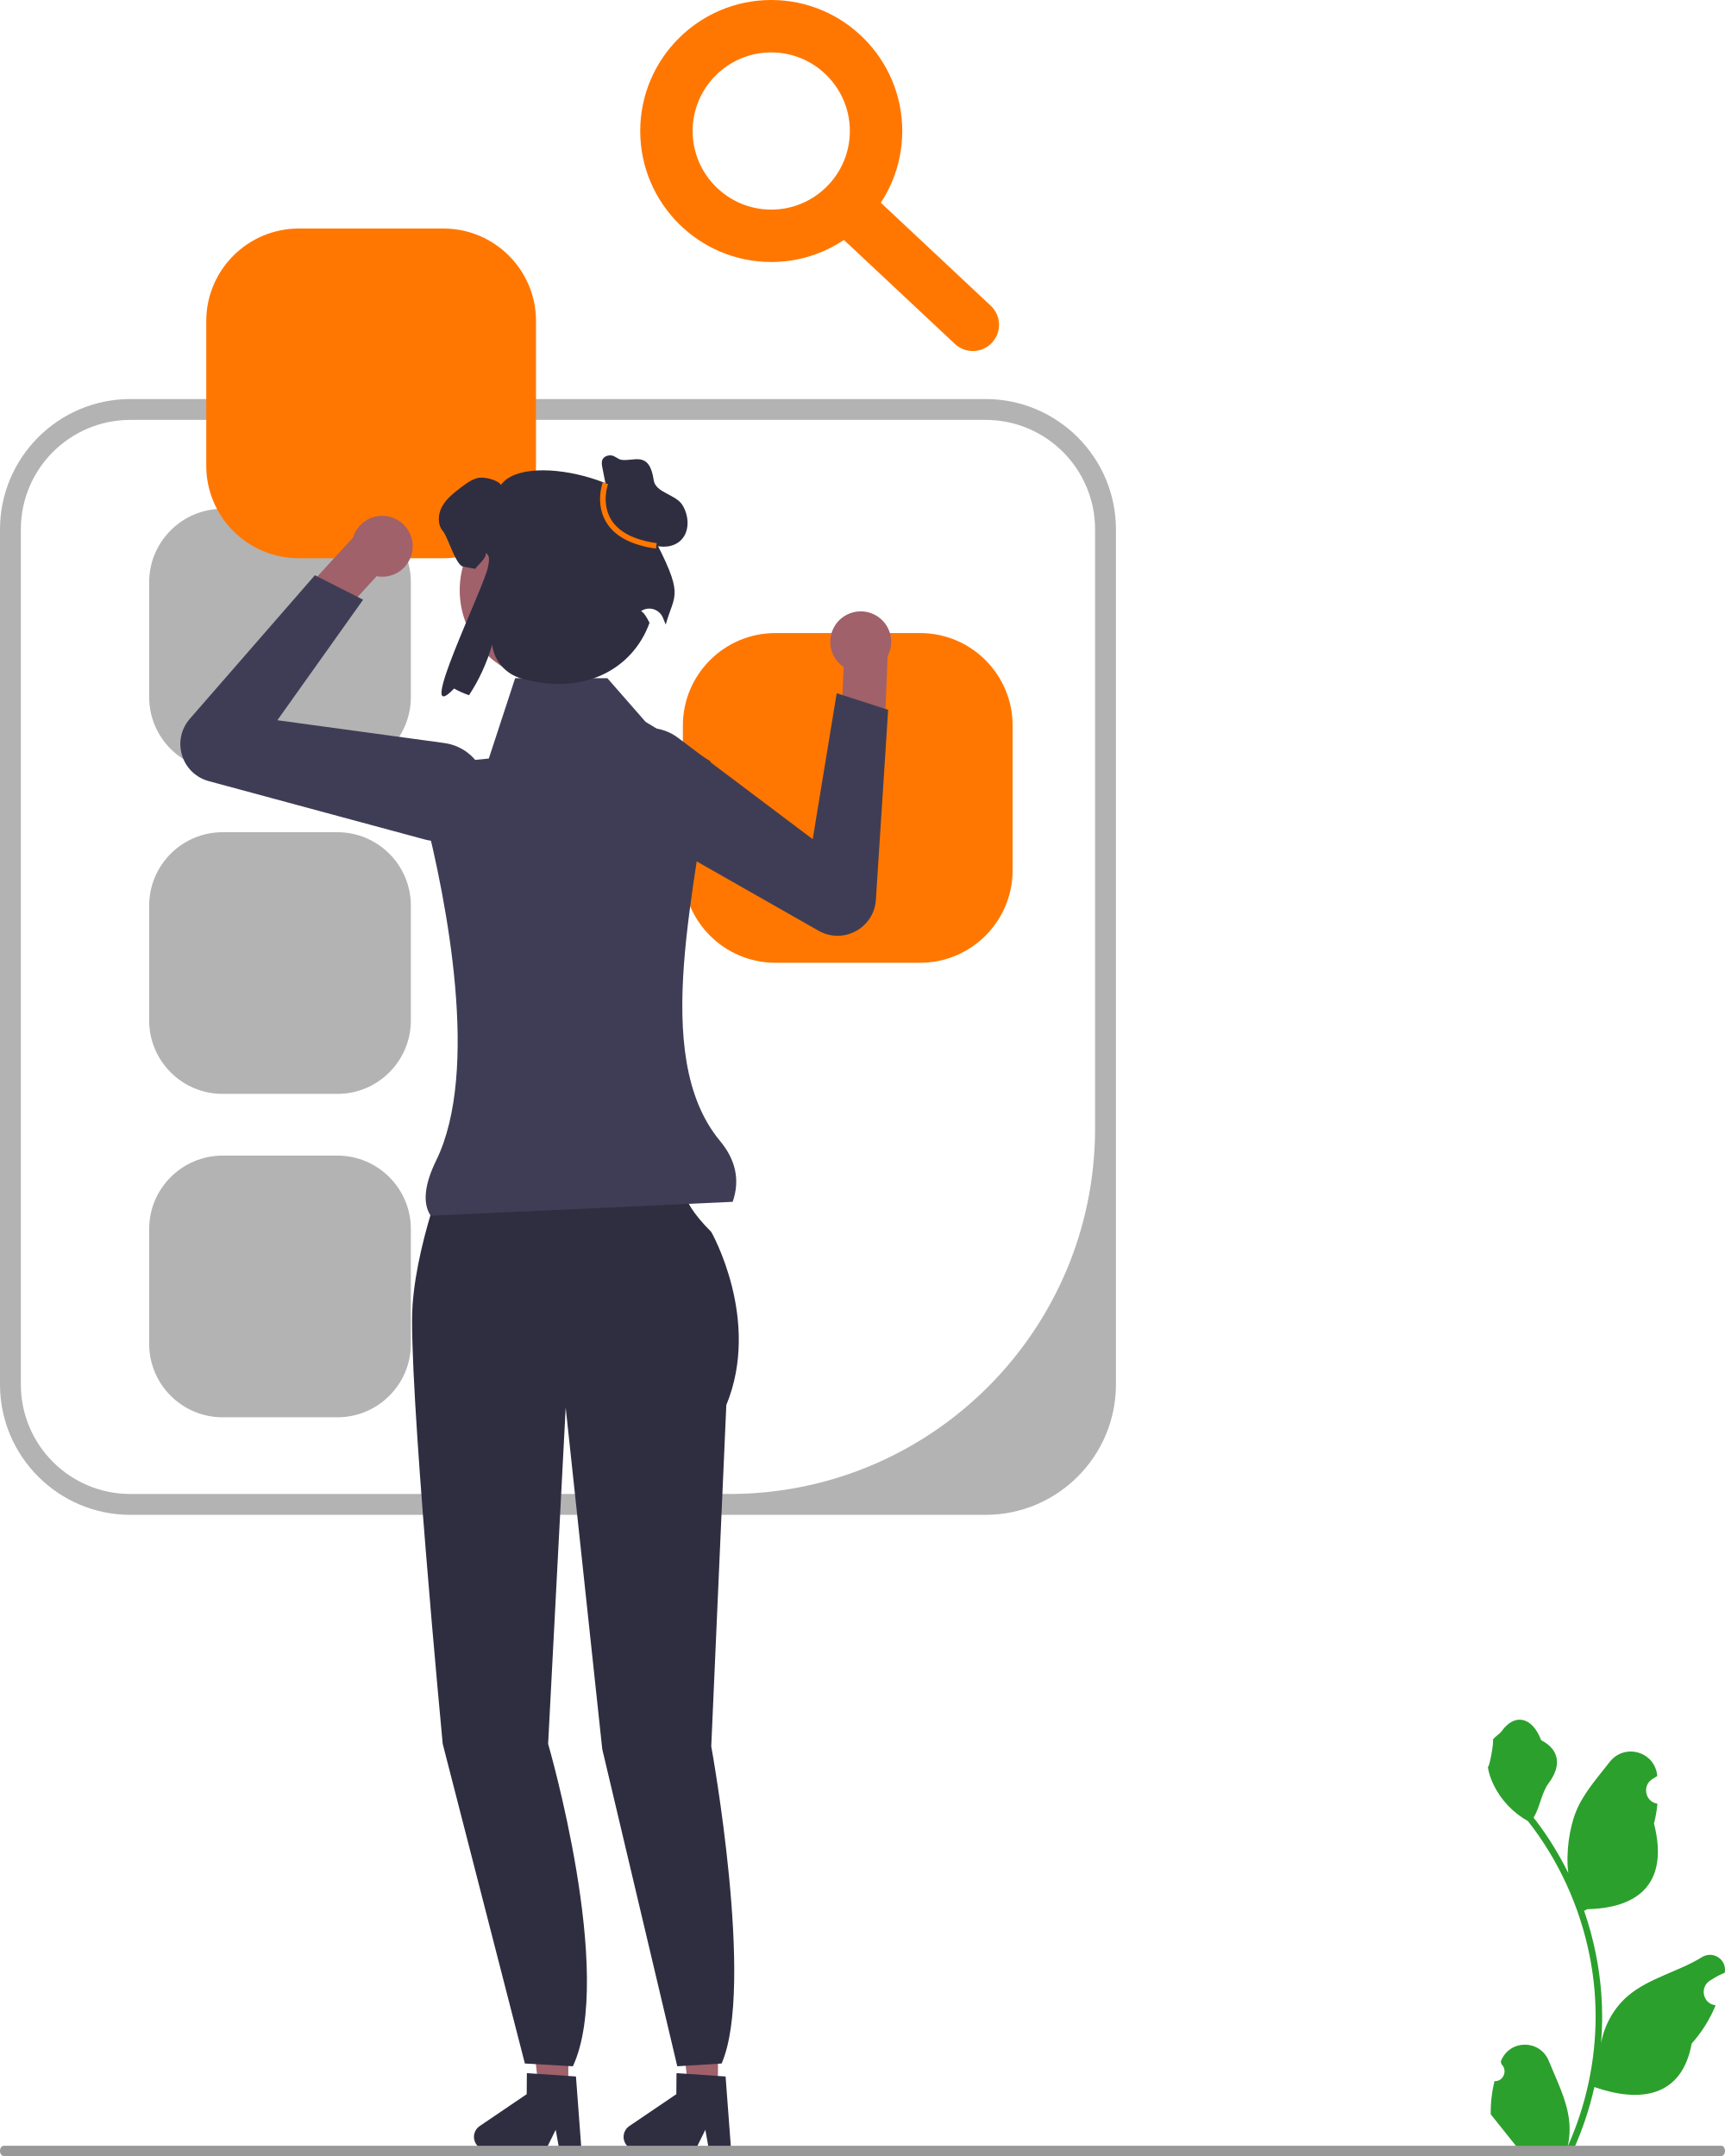
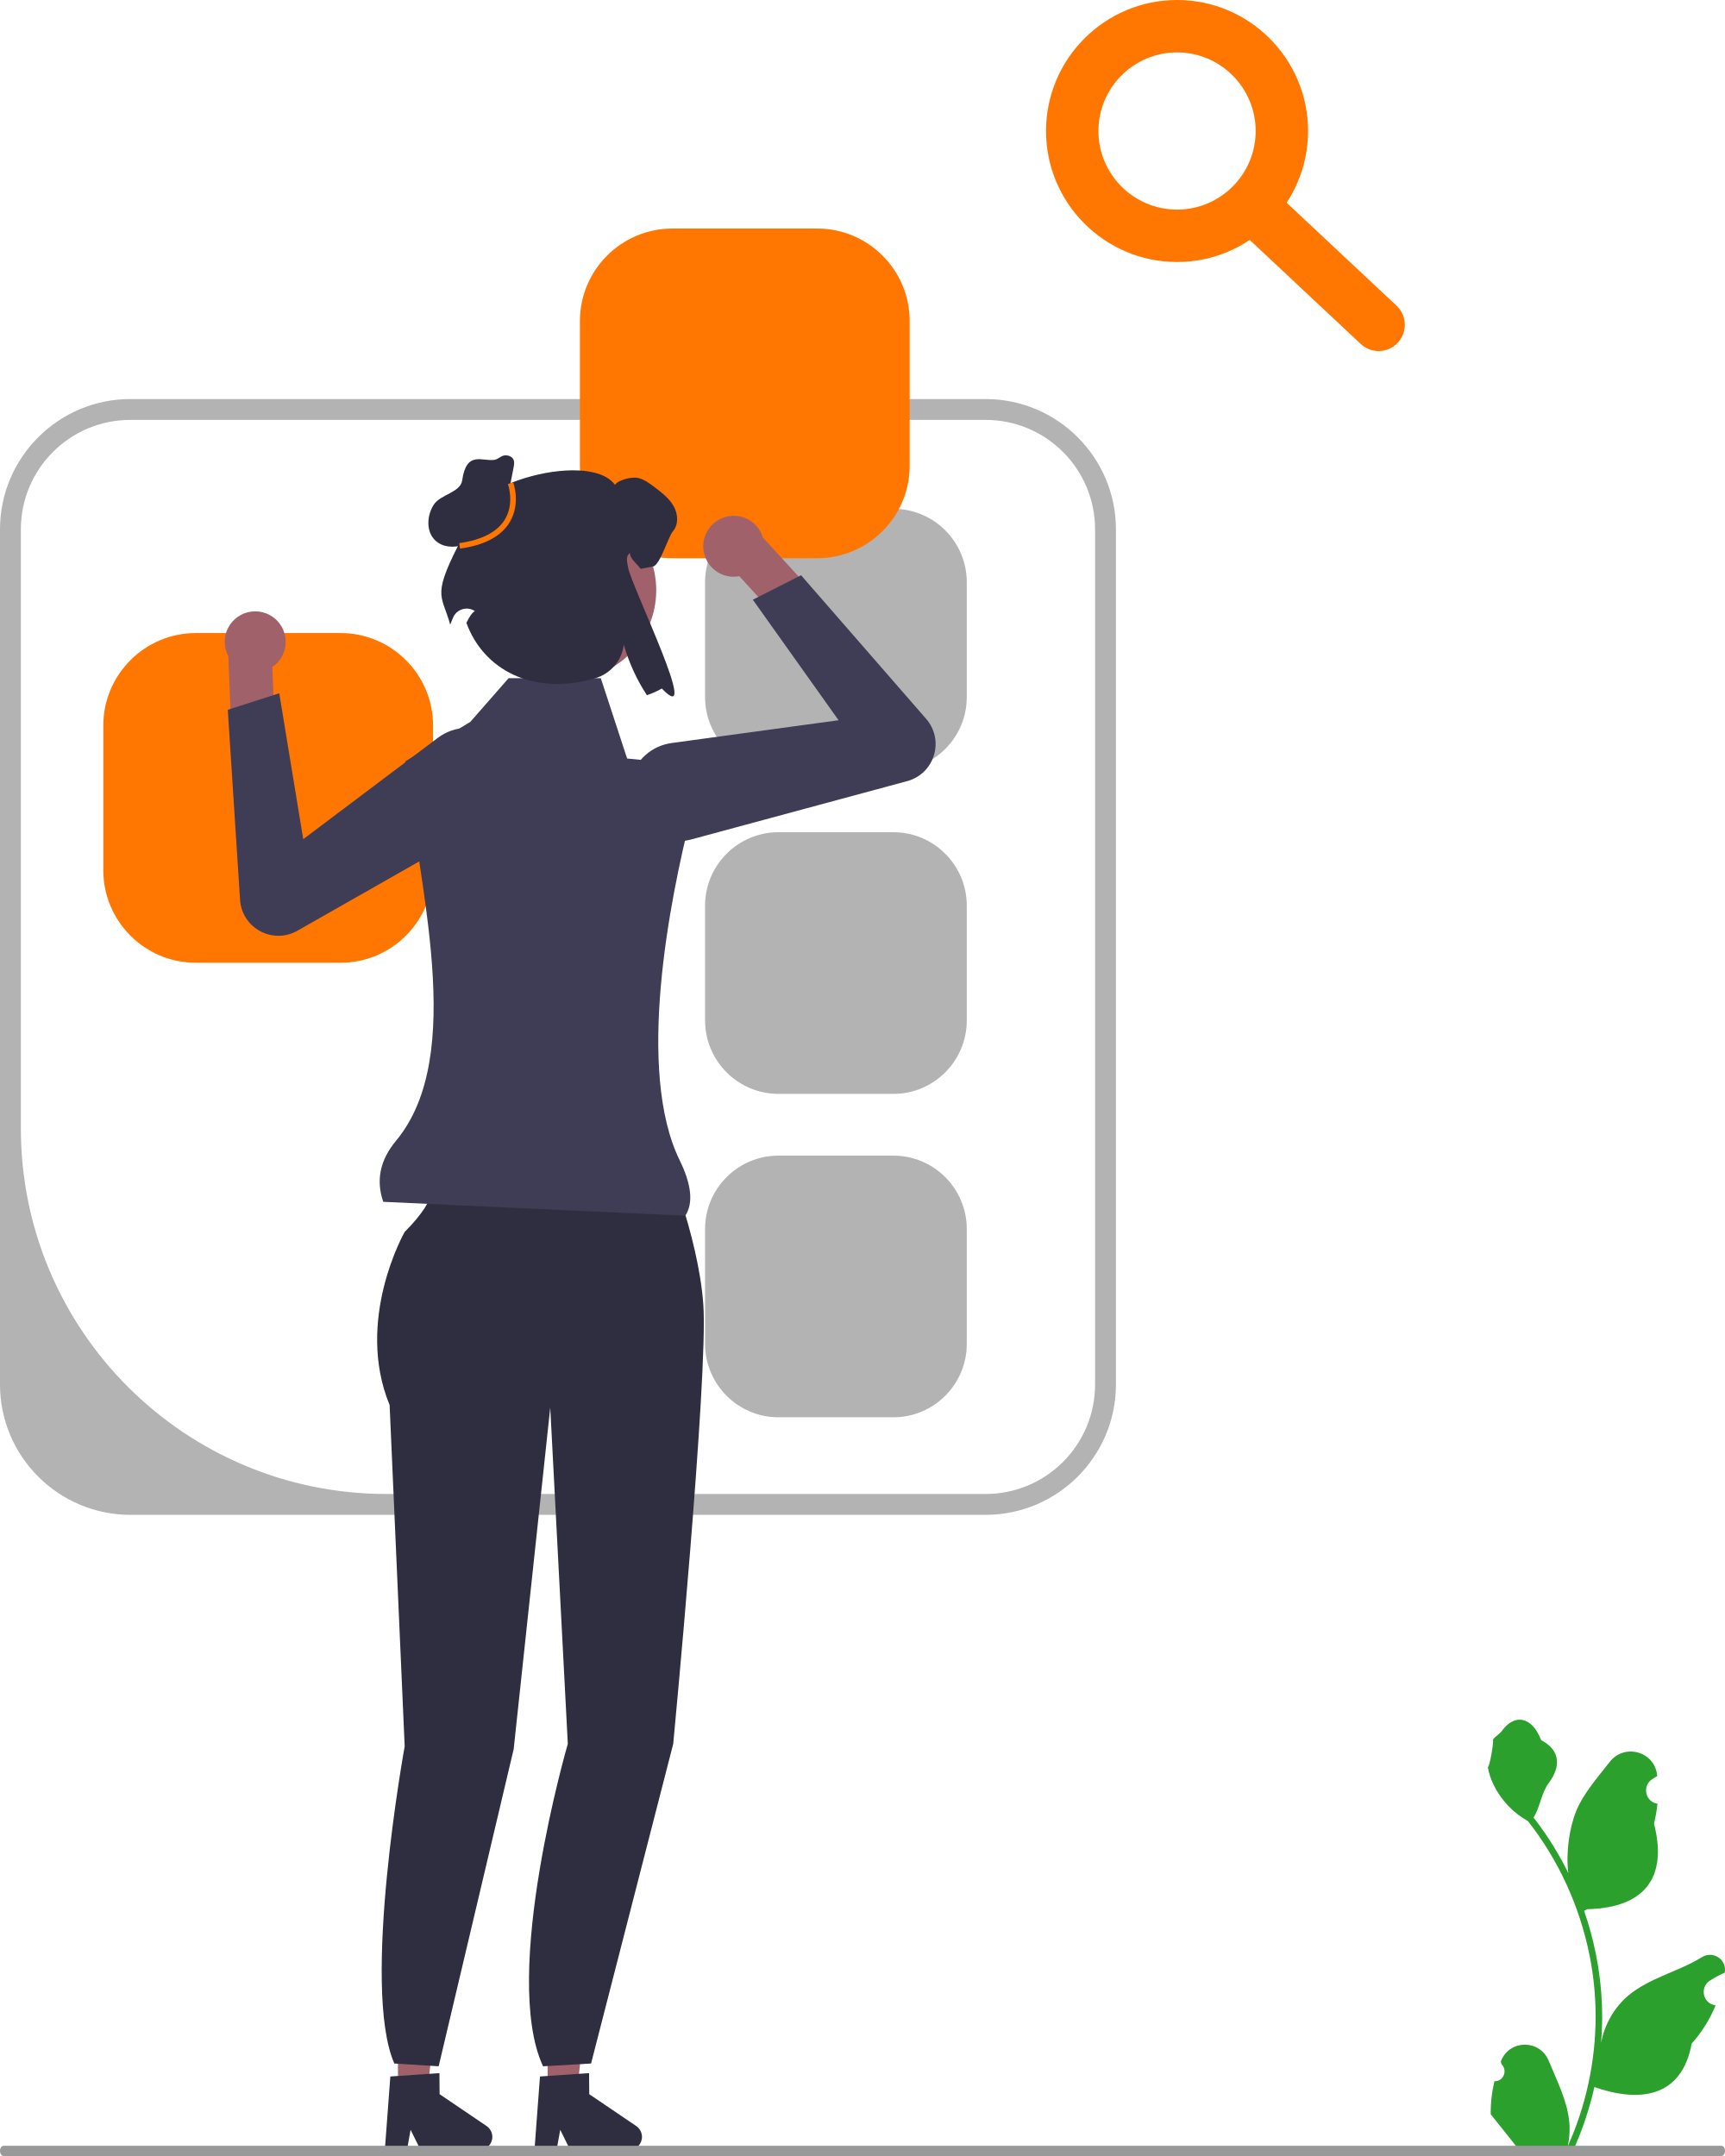
<svg xmlns="http://www.w3.org/2000/svg" width="400" height="500" viewBox="0 0 400 500" version="1.1" id="svg21">
  <defs id="defs21" />
-   <path d="M 228.538,351.309 H 30.23 C 13.561,351.309 0,337.748 0,321.079 V 122.771 C 0,106.102 13.561,92.541 30.23,92.541 h 198.308 c 16.669,0 30.23,13.561 30.23,30.23 v 198.308 c 0,16.669 -13.561,30.23 -30.23,30.23 z M 30.23,97.378 c -14.024,0 -25.393,11.369 -25.393,25.393 v 198.308 c 0,14.024 11.369,25.393 25.393,25.393 h 138.91 c 46.829,0 84.791,-37.962 84.791,-84.791 V 122.771 c 0,-14.024 -11.369,-25.393 -25.393,-25.393 H 30.23 Z" fill="#f2f2f2" id="path1" style="fill:#b3b3b3" />
-   <path d="m 51.609,118 c -9.386,0 -17.021,7.635 -17.021,17.021 v 26.642 c 0,9.386 7.635,17.021 17.021,17.021 H 78.251 c 9.386,0 17.021,-7.635 17.021,-17.021 V 135.021 C 95.272,125.635 87.637,118 78.251,118 Z" fill="#f2f2f2" id="path2" style="fill:#b3b3b3" />
-   <path d="m 51.609,193 c -9.386,0 -17.021,7.635 -17.021,17.021 v 26.642 c 0,9.386 7.635,17.021 17.021,17.021 H 78.251 c 9.386,0 17.021,-7.635 17.021,-17.021 V 210.021 C 95.272,200.635 87.637,193 78.251,193 Z" fill="#f2f2f2" id="path3" style="fill:#b3b3b3" />
-   <path d="m 51.609,268 c -9.386,0 -17.021,7.635 -17.021,17.021 v 26.642 c 0,9.386 7.635,17.021 17.021,17.021 H 78.251 c 9.386,0 17.021,-7.635 17.021,-17.021 V 285.021 C 95.272,275.635 87.637,268 78.251,268 Z" fill="#f2f2f2" id="path4" style="fill:#b3b3b3" />
-   <g id="g17" transform="translate(-144.095,-14.1061)">
+   <path d="m 30.23,351.309 h 198.308 c 16.669,0 30.23,-13.561 30.23,-30.23 V 122.771 c 0,-16.669 -13.561,-30.23 -30.23,-30.23 H 30.23 C 13.561,92.541 0,106.102 0,122.771 V 321.079 C 0,337.748 13.561,351.309 30.23,351.309 Z M 228.538,97.378 c 14.024,0 25.393,11.369 25.393,25.393 v 198.308 c 0,14.024 -11.369,25.393 -25.393,25.393 H 89.628 c -46.829,0 -84.791,-37.962 -84.791,-84.791 V 122.771 c 0,-14.024 11.369,-25.393 25.393,-25.393 h 198.308 z" fill="#f2f2f2" id="path1" style="fill:#b3b3b3" />
+   <path d="m 207.158,118 c 9.386,0 17.021,7.635 17.021,17.021 v 26.642 c 0,9.386 -7.635,17.021 -17.021,17.021 h -26.642 c -9.386,0 -17.021,-7.635 -17.021,-17.021 V 135.021 C 163.495,125.635 171.131,118 180.517,118 Z" fill="#f2f2f2" id="path2" style="fill:#b3b3b3" />
+   <path d="m 207.158,193 c 9.386,0 17.021,7.635 17.021,17.021 v 26.642 c 0,9.386 -7.635,17.021 -17.021,17.021 h -26.642 c -9.386,0 -17.021,-7.635 -17.021,-17.021 V 210.021 C 163.495,200.635 171.131,193 180.517,193 Z" fill="#f2f2f2" id="path3" style="fill:#b3b3b3" />
+   <path d="m 207.158,268 c 9.386,0 17.021,7.635 17.021,17.021 v 26.642 c 0,9.386 -7.635,17.021 -17.021,17.021 h -26.642 c -9.386,0 -17.021,-7.635 -17.021,-17.021 V 285.021 C 163.495,275.635 171.131,268 180.517,268 Z" fill="#f2f2f2" id="path4" style="fill:#b3b3b3" />
+   <g id="g17" transform="matrix(-1,0,0,1,402.8628,-14.1061)">
    <path d="m 213.371,67.106 c -11.826,0 -21.447,9.621 -21.447,21.447 v 33.569 c 0,11.826 9.621,21.447 21.447,21.447 h 33.569 c 11.826,0 21.447,-9.621 21.447,-21.447 V 88.553 c 0,-11.826 -9.621,-21.447 -21.447,-21.447 z" fill="#ff7700" id="path5" />
    <path d="m 323.89,160.919 c -11.826,0 -21.447,9.621 -21.447,21.447 v 33.569 c 0,11.826 9.621,21.447 21.447,21.447 h 33.569 c 11.826,0 21.447,-9.621 21.447,-21.447 v -33.569 c 0,-11.826 -9.621,-21.447 -21.447,-21.447 z" fill="#ff7700" id="path6" />
    <g id="g7">
-       <polygon points="266.004,471.833 276.069,471.917 275.842,498.808 269.023,498.75 " fill="#a0616a" id="polygon6" />
+       <polygon points="276.069,471.917 275.842,498.808 269.023,498.75 266.004,471.833 " fill="#a0616a" id="polygon6" />
      <path d="m 253.998,509.652 c -0.015,1.679 1.338,3.06 3.023,3.076 l 13.559,0.113 2.374,-4.811 0.872,4.836 5.116,0.046 -1.292,-17.248 -1.78,-0.118 -7.26,-0.5 -2.342,-0.157 -0.041,4.88 -10.892,7.388 c -0.829,0.563 -1.328,1.495 -1.336,2.496 z" fill="#2f2e41" id="path7" />
    </g>
    <g id="g8">
-       <polygon points="300.702,471.833 310.767,471.917 310.54,498.808 303.72,498.75 " fill="#a0616a" id="polygon7" />
+       <polygon points="310.767,471.917 310.54,498.808 303.72,498.75 300.702,471.833 " fill="#a0616a" id="polygon7" />
      <path d="m 288.696,509.652 c -0.015,1.679 1.338,3.06 3.023,3.076 l 13.559,0.113 2.374,-4.811 0.872,4.836 5.116,0.046 -1.292,-17.248 -1.78,-0.118 -7.26,-0.5 -2.342,-0.157 -0.041,4.88 -10.892,7.388 c -0.829,0.563 -1.328,1.495 -1.336,2.496 z" fill="#2f2e41" id="path8" />
    </g>
    <path d="m 249.081,281.178 27.643,0.873 26.189,5.82 c 0,0 -2.619,3.201 6.111,11.93 0,0 11.639,20.369 3.492,40.156 l -3.492,79.148 c 0,0 10.181,55.794 2.402,73.551 l -10.281,0.643 -17.396,-73.55 -8.479,-79.209 -4.074,77.984 c 0,0 15.585,53.527 5.744,74.776 l -11.135,-0.643 -19.052,-74.133 c 0,0 -8.148,-85.549 -6.984,-101.844 1.164,-16.295 9.311,-35.5 9.311,-35.5 z" fill="#2f2e41" id="path9" />
    <g id="g11">
      <path d="m 341.914,156.113 c -3.779,0.978 -6.049,4.835 -5.071,8.614 0.448,1.732 1.505,3.14 2.877,4.071 l -4.1e-4,0.01 -0.536,12.985 9.937,4.598 0.793,-19.981 -0.069,0.002 c 0.862,-1.535 1.159,-3.389 0.683,-5.228 -0.978,-3.779 -4.835,-6.049 -8.614,-5.071 z" fill="#a0616a" id="path10" />
      <path d="m 286.378,202.455 c -2.087,-2.069 -3.298,-4.874 -3.344,-7.925 -0.061,-4.092 1.99,-7.807 5.486,-9.935 4.026,-2.452 9.06,-2.204 12.825,0.631 l 31.203,23.494 5.56,-33.844 11.937,3.843 -2.848,44.07 c -0.199,3.083 -1.942,5.798 -4.661,7.264 -2.719,1.466 -5.945,1.429 -8.63,-0.098 l -45.093,-25.655 c -0.906,-0.515 -1.722,-1.137 -2.435,-1.844 z" fill="#3f3d56" id="path11" />
    </g>
    <g id="g13">
      <path d="m 238.799,137.182 c 1.995,3.355 0.892,7.693 -2.464,9.687 -1.538,0.914 -3.28,1.171 -4.91,0.865 l -0.007,0.007 -8.761,9.599 -10.294,-3.73 13.505,-14.748 0.048,0.05 c 0.469,-1.697 1.563,-3.223 3.196,-4.194 3.355,-1.995 7.693,-0.892 9.687,2.464 z" fill="#a0616a" id="path12" />
      <path d="m 242.584,208.787 -50.085,-13.529 c -2.982,-0.806 -5.299,-3.051 -6.198,-6.006 -0.899,-2.955 -0.224,-6.111 1.805,-8.44 l 29.005,-33.301 11.182,5.675 -19.88,27.949 38.699,5.285 c 4.67,0.638 8.419,4.006 9.552,8.581 0.984,3.973 -0.175,8.054 -3.099,10.918 -2.18,2.134 -5.015,3.274 -7.954,3.274 -1.004,0 -2.021,-0.133 -3.027,-0.405 z" fill="#3f3d56" id="path13" />
    </g>
    <path d="m 313.989,292.822 -70.038,3.213 c -1.924,-2.921 -1.403,-7.313 1.291,-12.814 10.171,-20.767 2.447,-60.055 -2.75,-80.512 -1.458,-5.74 2.456,-11.446 8.349,-12.035 l 6.604,-0.66 6.104,-18.634 h 21.379 l 8.869,10.133 15.052,9.144 c -2.74,28.221 -14.414,68.071 2.217,88.055 3.637,4.371 4.669,9.097 2.923,14.111 z" fill="#3f3d56" id="path14" />
    <circle cx="271.519" cy="150.987" r="20.824" fill="#a0616a" id="circle14" />
    <path d="m 295.082,137.658 c 2.897,-10.563 -28.679,-19.621 -34.815,-11.114 -0.853,-1.209 -4.007,-1.944 -5.453,-1.573 -1.447,0.371 -2.664,1.298 -3.851,2.196 -1.632,1.254 -3.324,2.552 -4.326,4.355 -1.009,1.796 -1.165,4.244 0.193,5.802 1.076,1.239 2.966,7.823 4.584,8.15 1.128,0.23 2.077,0.415 2.894,0.549 0.727,-1.061 2.581,-2.394 2.448,-3.677 1.098,0.727 0.697,2.006 0.476,3.314 -0.737,4.354 -17.346,38.055 -7.833,28.124 0.942,0.556 2.107,1.076 3.45,1.551 2.278,-3.435 4.147,-7.486 5.379,-11.723 l 0.009,0.078 c 0.424,3.682 3.115,6.703 6.674,7.734 14.279,4.137 25.83,-1.933 29.803,-12.88 -1.455,-2.953 -2.088,-2.632 -1.958,-2.72 1.816,-1.224 4.311,-0.423 5.092,1.622 0.23,0.603 0.439,1.118 0.62,1.506 2.07,-7.405 4.532,-6.336 -3.385,-21.294 z" fill="#2f2e41" id="path15" />
    <path d="m 285.231,129.994 -1.459,-7.457 c -0.123,-0.627 -0.239,-1.307 0.044,-1.88 0.363,-0.736 1.297,-1.041 2.109,-0.924 0.812,0.117 1.42,0.859 2.228,1.002 2.81,0.497 6.524,-2.279 7.531,4.742 0.42,2.927 5.091,3.237 6.651,5.749 1.56,2.512 1.751,6.139 -0.377,8.191 -1.7,1.639 -4.431,1.828 -6.639,0.991 -2.208,-0.837 -3.981,-2.529 -5.529,-4.312 -1.548,-1.784 -2.95,-3.714 -4.736,-5.259" fill="#2f2e41" id="path16" />
    <path d="m 296.195,141.336 c -5.698,-0.796 -9.582,-2.868 -11.544,-6.159 -2.568,-4.307 -0.848,-9.05 -0.773,-9.25 l 1.204,0.448 c -0.016,0.044 -1.576,4.385 0.68,8.156 1.755,2.933 5.325,4.795 10.611,5.533 z" fill="#ff7700" id="path17" />
  </g>
-   <path d="m 178.839,60.762 c -16.751,0 -30.381,-13.63 -30.381,-30.381 C 148.458,13.63 162.088,0 178.839,0 c 16.751,0 30.381,13.63 30.381,30.381 0,16.751 -13.63,30.381 -30.381,30.381 z m 0,-48.61 c -10.052,0 -18.229,8.177 -18.229,18.229 0,10.052 8.177,18.229 18.229,18.229 10.052,0 18.229,-8.177 18.229,-18.229 0,-10.052 -8.177,-18.229 -18.229,-18.229 z" fill="#ff7700" id="path18" />
-   <path d="m 225.582,81.409 c -1.489,0 -2.982,-0.543 -4.154,-1.644 L 192.914,53.042 c -2.451,-2.293 -2.575,-6.139 -0.279,-8.586 2.29,-2.457 6.136,-2.578 8.586,-0.279 l 28.515,26.723 c 2.451,2.293 2.575,6.139 0.279,8.586 -1.196,1.279 -2.813,1.923 -4.433,1.923 z" fill="#ff7700" id="path19" />
+   <path d="M 272.939,60.762 C 256.188,60.762 242.558,47.132 242.558,30.381 242.558,13.63 256.188,0 272.939,0 c 16.751,0 30.381,13.63 30.381,30.381 0,16.751 -13.63,30.381 -30.381,30.381 z m 0,-48.61 c -10.052,0 -18.229,8.177 -18.229,18.229 0,10.052 8.177,18.229 18.229,18.229 10.052,0 18.229,-8.177 18.229,-18.229 0,-10.052 -8.177,-18.229 -18.229,-18.229 z" fill="#ff7700" id="path18" />
+   <path d="m 319.683,81.409 c -1.489,0 -2.982,-0.543 -4.154,-1.644 L 287.014,53.042 c -2.451,-2.293 -2.575,-6.139 -0.279,-8.586 2.29,-2.457 6.136,-2.578 8.586,-0.279 l 28.515,26.723 c 2.451,2.293 2.575,6.139 0.279,8.586 -1.196,1.279 -2.813,1.923 -4.433,1.923 z" fill="#ff7700" id="path19" />
  <g id="g21" transform="matrix(0.9985343,0,0,1,0,0.54118)" style="stroke-width:1.001">
    <path d="m 347.049,482.1 c 2.038,0.13 3.165,-2.449 1.623,-3.953 l -0.153,-0.621 c 0.02,-0.05 0.041,-0.1 0.061,-0.149 2.061,-5.006 9.048,-4.972 11.092,0.042 1.814,4.45 4.124,8.907 4.693,13.612 0.255,2.077 0.14,4.193 -0.312,6.231 4.251,-9.457 6.488,-19.783 6.488,-30.167 0,-2.609 -0.14,-5.218 -0.427,-7.821 -0.236,-2.129 -0.561,-4.245 -0.981,-6.341 -2.275,-11.332 -7.202,-22.126 -14.307,-31.141 -3.416,-1.902 -6.265,-4.874 -7.985,-8.438 -0.618,-1.285 -1.103,-2.668 -1.332,-4.076 0.389,0.052 1.466,-5.978 1.173,-6.348 0.542,-0.837 1.511,-1.253 2.103,-2.07 2.943,-4.063 6.997,-3.354 9.113,2.168 4.521,2.324 4.565,6.178 1.791,9.885 -1.765,2.358 -2.008,5.549 -3.556,8.074 0.159,0.208 0.325,0.409 0.484,0.617 2.922,3.816 5.449,7.918 7.579,12.228 -0.602,-4.789 0.287,-10.56 1.802,-14.279 1.725,-4.238 4.958,-7.807 7.805,-11.471 3.42,-4.401 10.433,-2.48 11.035,3.098 0.006,0.054 0.011,0.108 0.017,0.162 -0.423,0.243 -0.837,0.501 -1.242,0.774 -2.308,1.555 -1.511,5.199 1.225,5.629 l 0.062,0.01 c -0.153,1.551 -0.414,3.089 -0.797,4.602 3.653,14.386 -4.233,19.625 -15.493,19.861 -0.249,0.13 -0.491,0.26 -0.739,0.383 1.141,3.271 2.052,6.627 2.728,10.028 0.605,3.005 1.026,6.043 1.262,9.093 0.293,3.849 0.268,7.717 -0.051,11.559 l 0.019,-0.136 c 0.809,-4.232 3.065,-8.184 6.341,-10.923 4.88,-4.082 11.774,-5.586 17.039,-8.867 2.534,-1.58 5.782,0.462 5.339,3.454 l -0.021,0.143 c -0.784,0.324 -1.549,0.701 -2.288,1.123 -0.423,0.243 -0.837,0.501 -1.242,0.774 -2.308,1.555 -1.511,5.199 1.225,5.629 l 0.062,0.01 c 0.045,0.006 0.083,0.013 0.127,0.019 -1.345,3.252 -3.218,6.27 -5.564,8.872 -2.284,12.558 -12.093,13.75 -22.586,10.093 h -0.006 c -1.147,5.089 -2.823,10.06 -4.977,14.798 h -17.781 c -0.064,-0.201 -0.121,-0.409 -0.178,-0.61 1.644,0.104 3.301,0.006 4.92,-0.298 -1.319,-1.649 -2.638,-3.31 -3.958,-4.959 -0.032,-0.033 -0.057,-0.065 -0.083,-0.097 -0.669,-0.844 -1.345,-1.681 -2.014,-2.525 l -3.6e-4,-10e-4 c -0.042,-2.59 0.263,-5.172 0.867,-7.677 l 5.7e-4,-3.5e-4 z" fill="#f2f2f2" id="path20" style="fill:#2ca02c;stroke-width:1.001" />
    <path d="m 0,498.269 c 0,0.66 0.384,1.19 0.863,1.19 H 399.725 c 0.478,0 0.863,-0.53 0.863,-1.19 0,-0.66 -0.384,-1.19 -0.863,-1.19 H 0.863 C 0.384,497.079 0,497.609 0,498.269 Z" fill="#cccccc" id="path21" style="display:inline;fill:#999999;stroke-width:1.001" />
  </g>
</svg>
